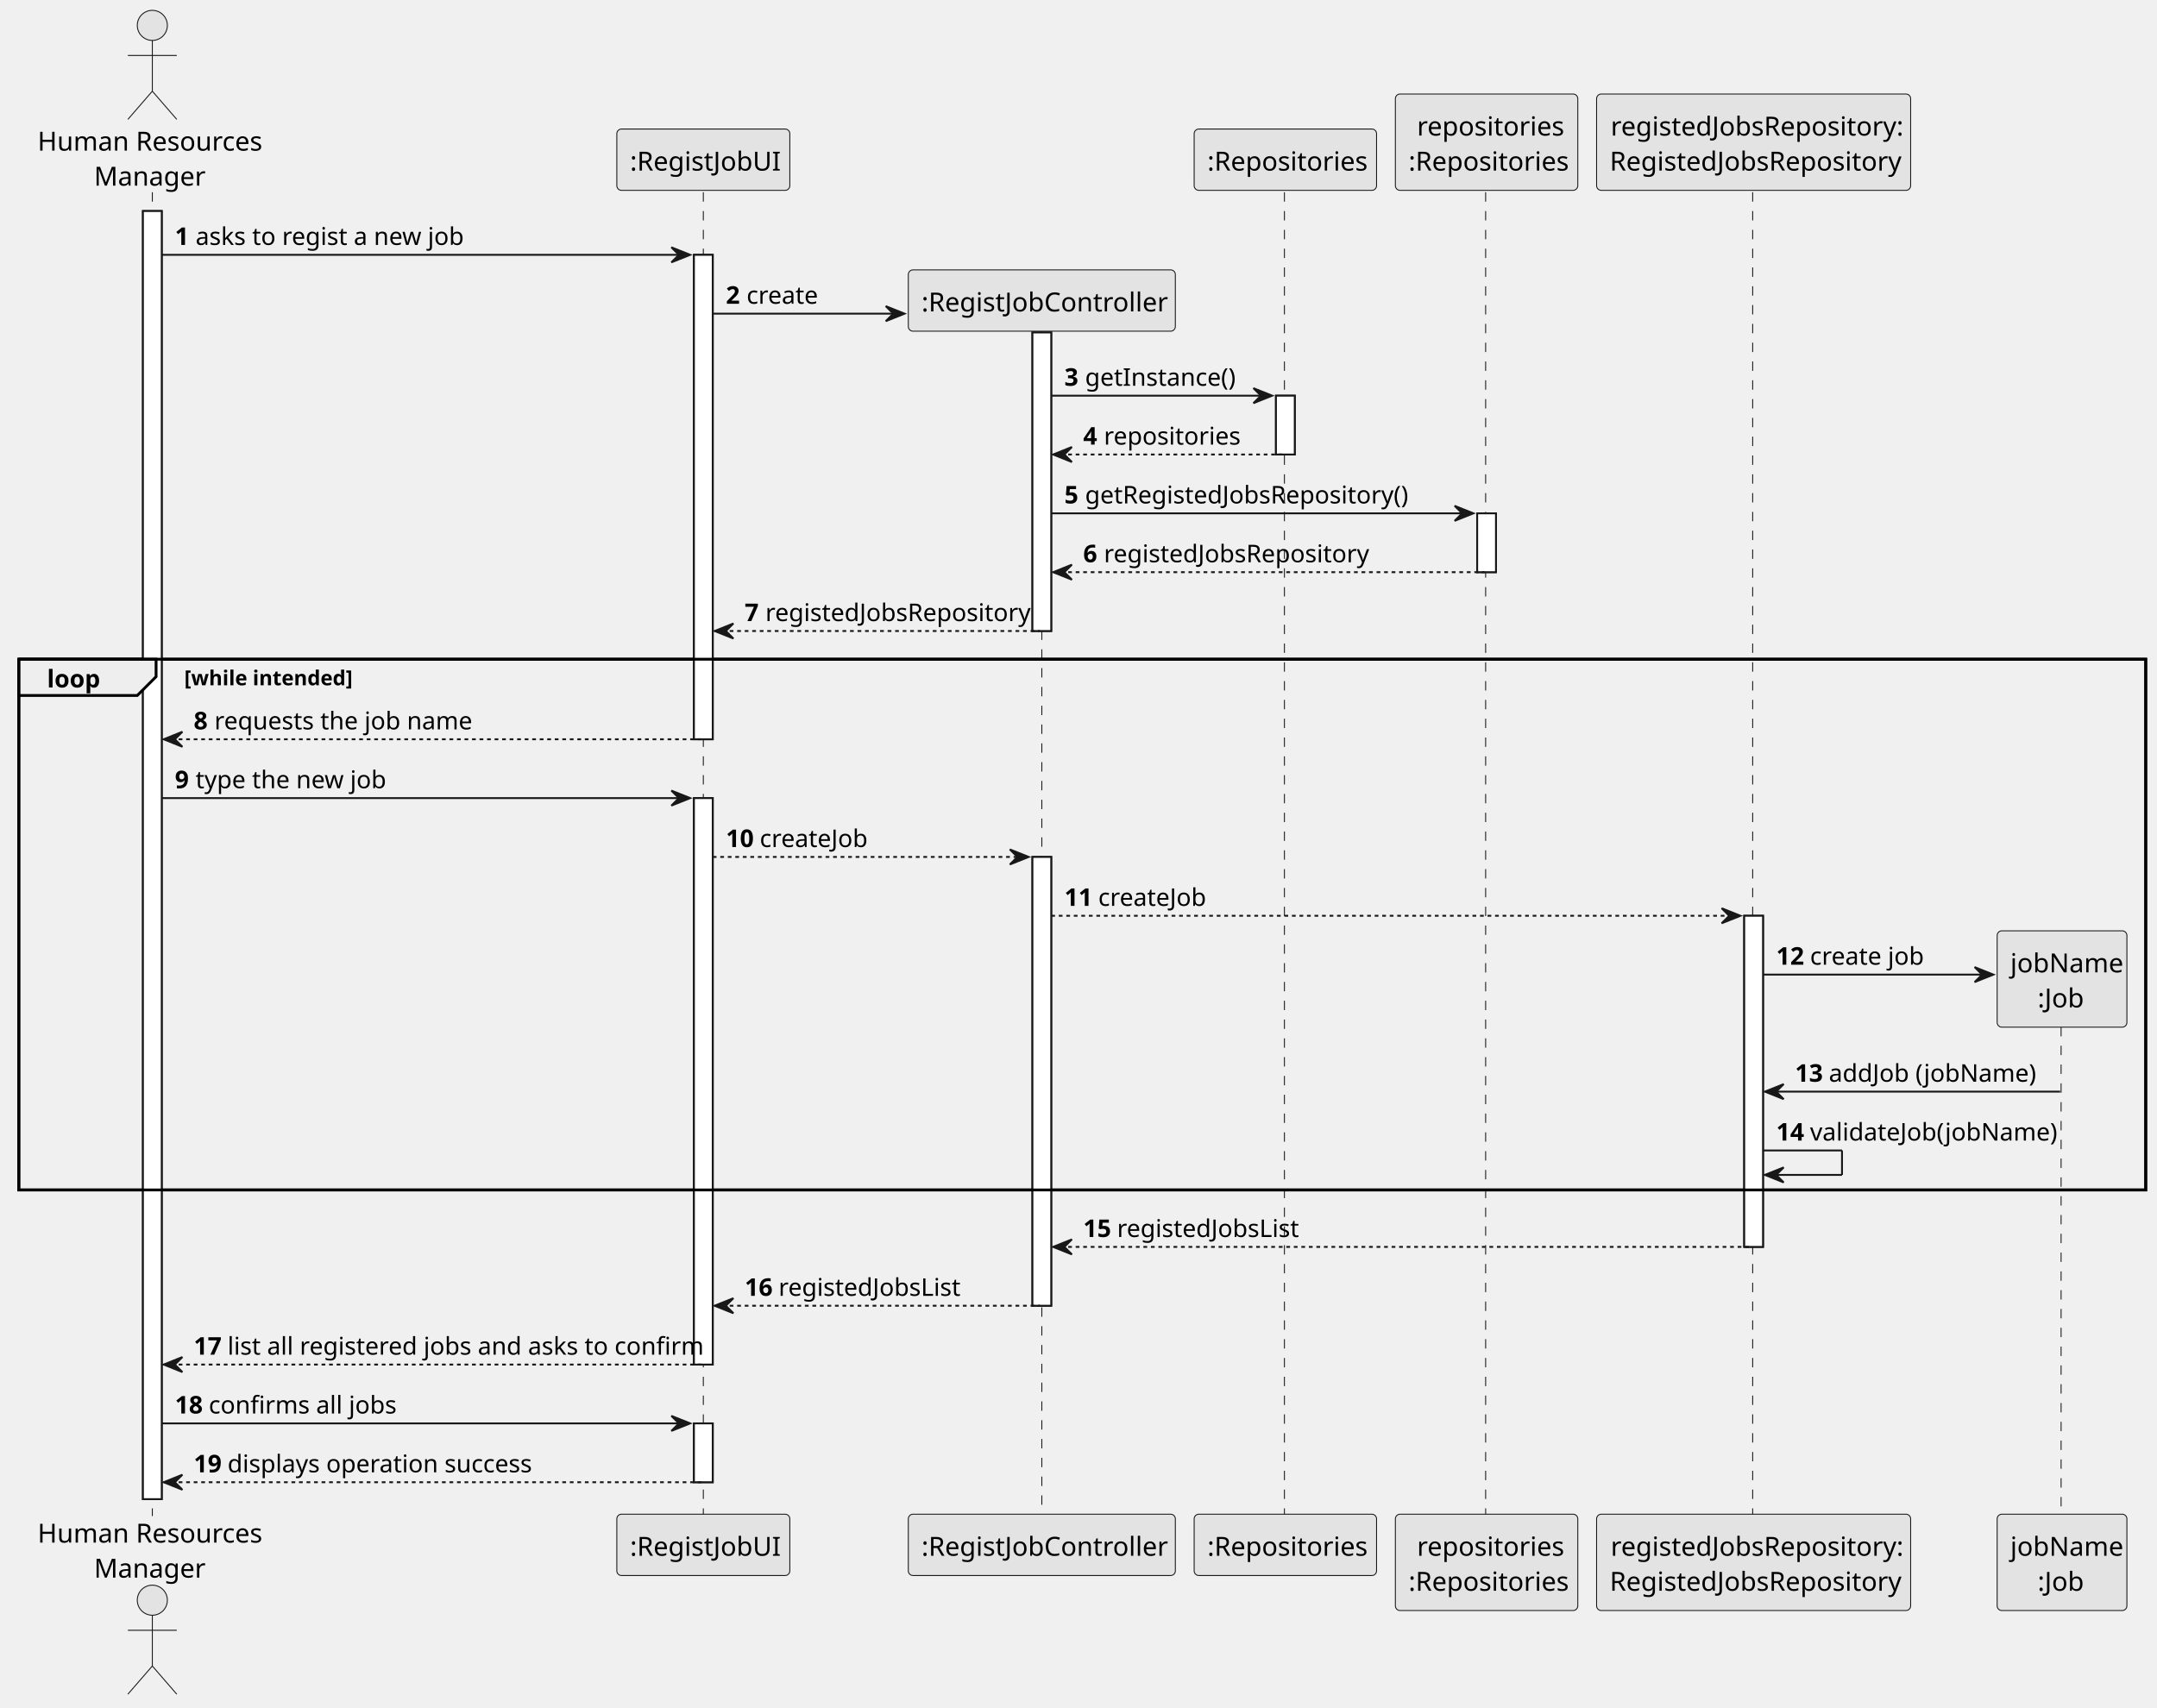
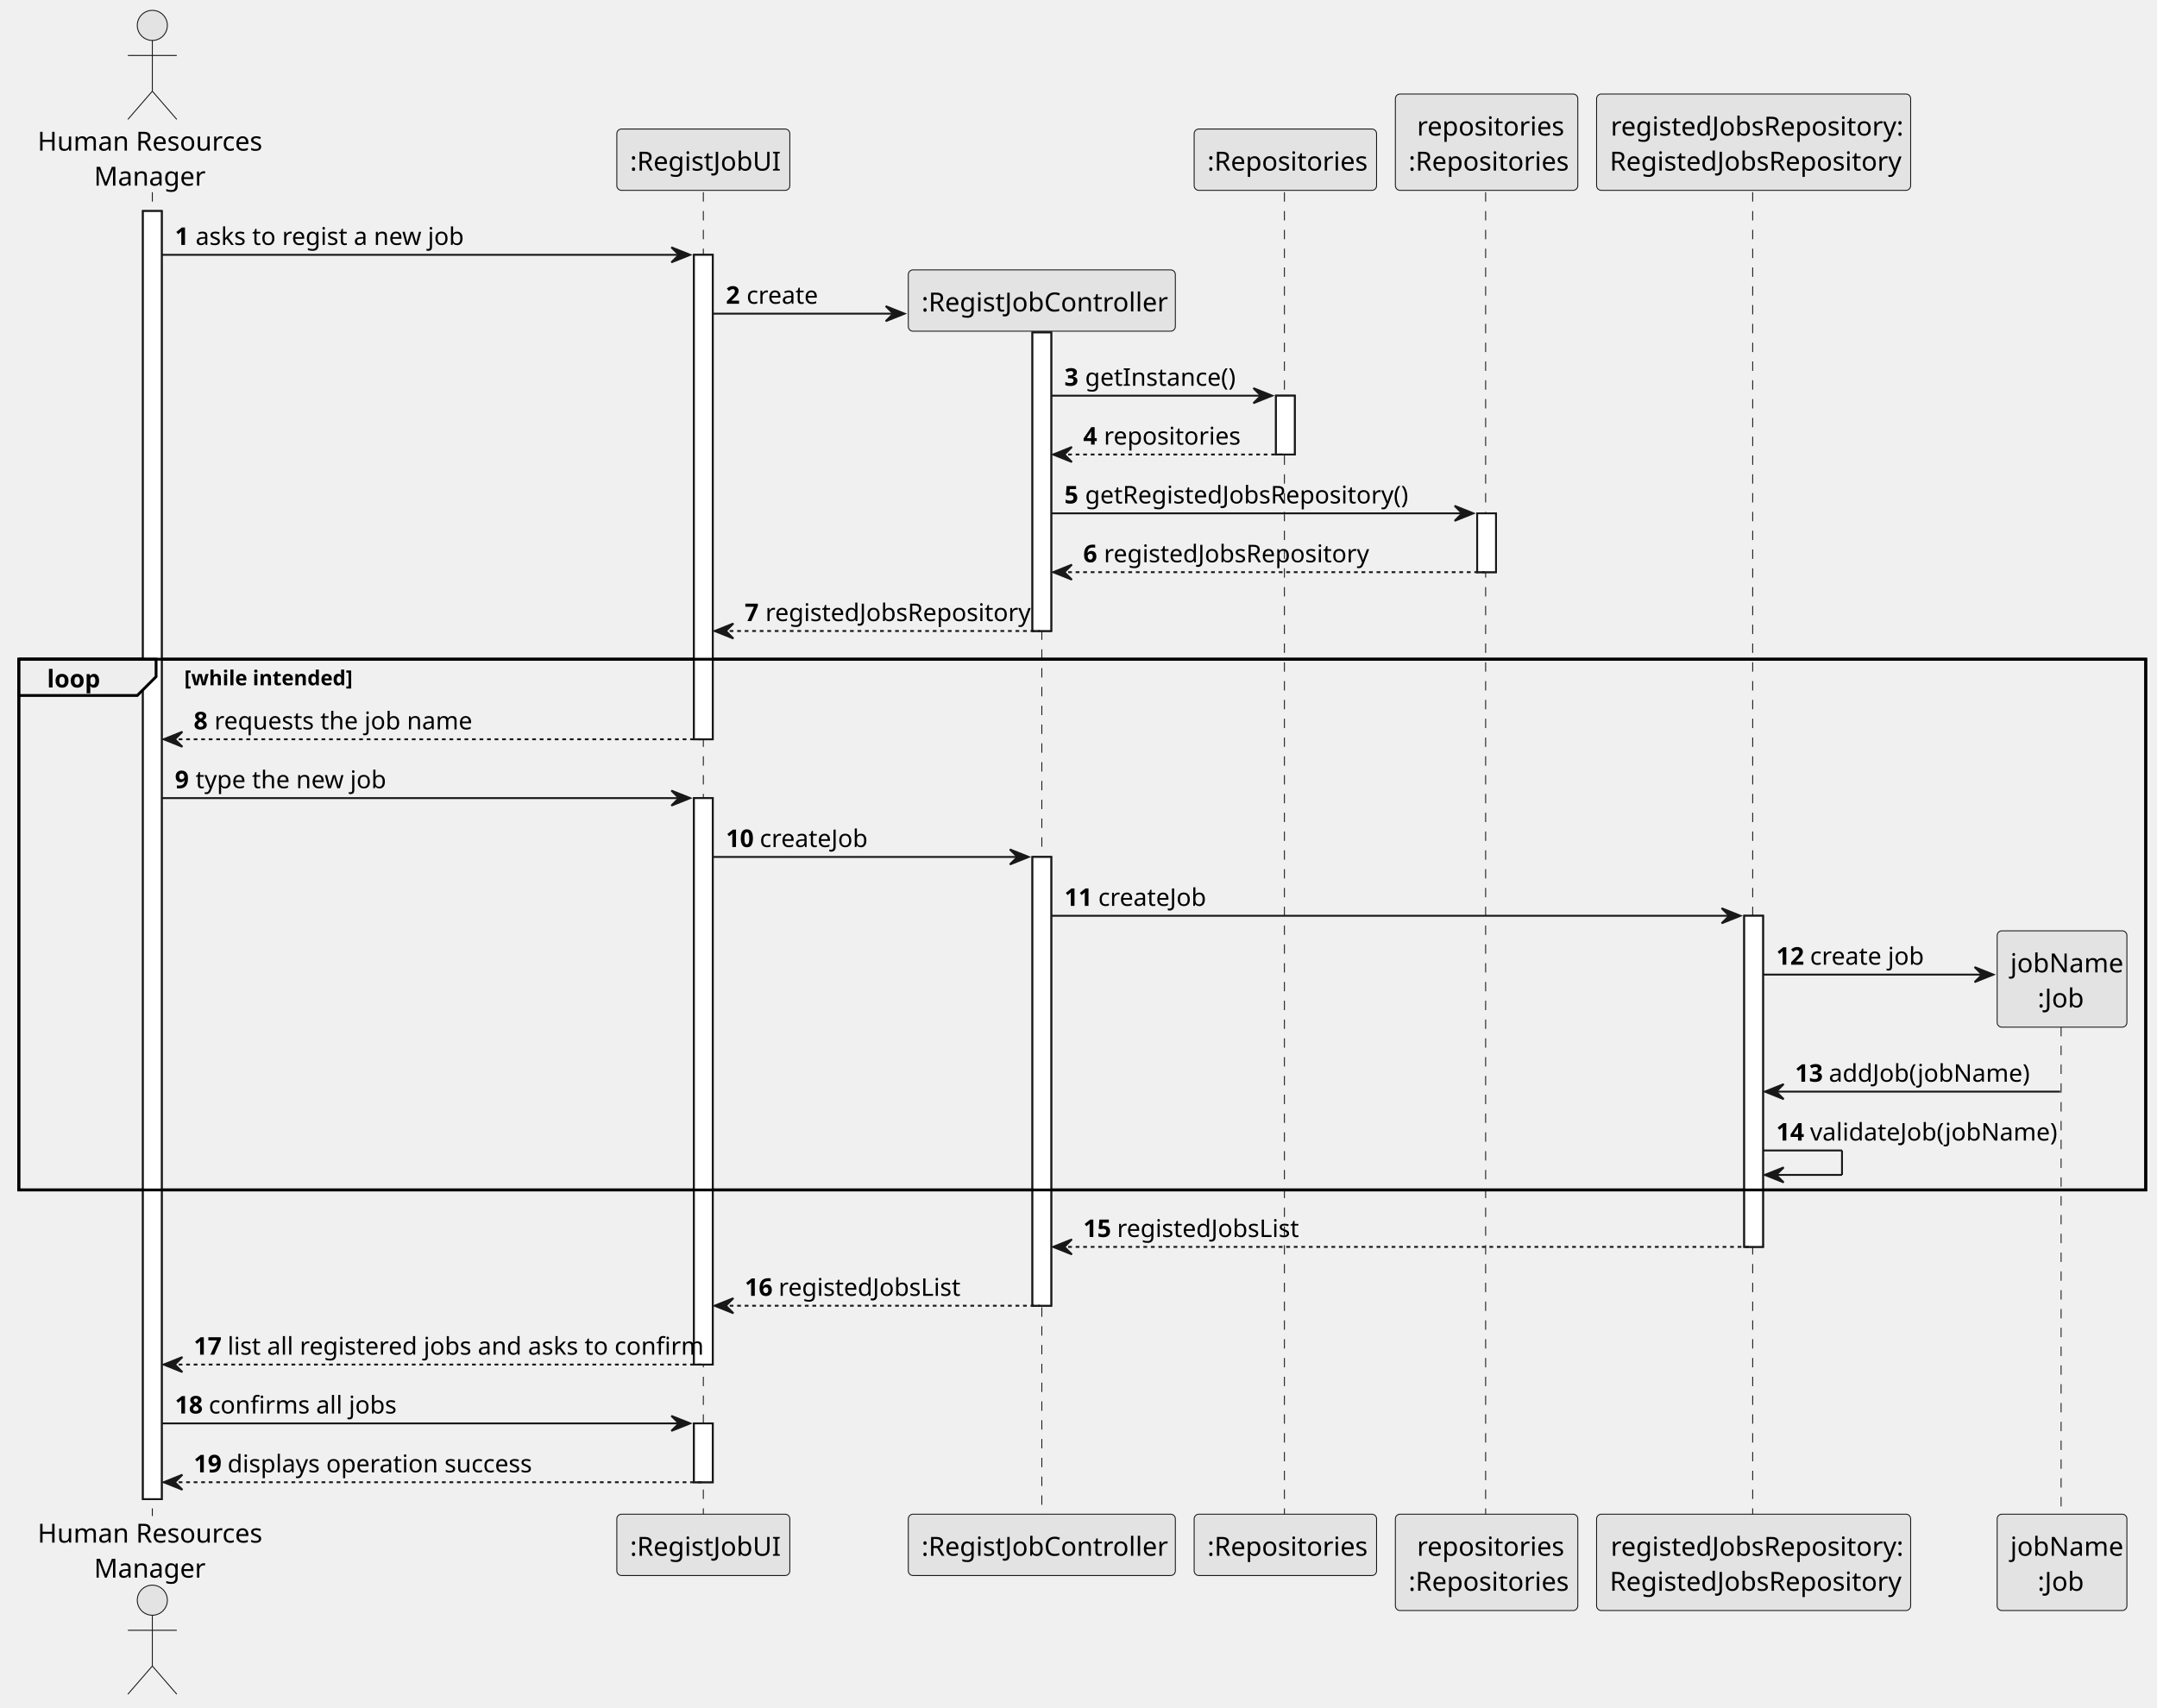
<svg xmlns="http://www.w3.org/2000/svg" contentStyleType="text/css" height="908px" preserveAspectRatio="none" style="width:1147px;height:908px;background:#FFFFFF;" version="1.1" viewBox="0 0 1147 908" width="1147px" zoomAndPan="magnify">
  <defs />
  <g>
    <rect fill="#FFFFFF" height="685.102" style="stroke:#181818;stroke-width:1.0;" width="10" x="76" y="112.242" />
    <rect fill="#FFFFFF" height="257.658" style="stroke:#181818;stroke-width:1.0;" width="10" x="369" y="135.533" />
    <rect fill="#FFFFFF" height="301.279" style="stroke:#181818;stroke-width:1.0;" width="10" x="369" y="424.482" />
    <rect fill="#FFFFFF" height="31.291" style="stroke:#181818;stroke-width:1.0;" width="10" x="369" y="757.053" />
    <rect fill="#FFFFFF" height="158.785" style="stroke:#181818;stroke-width:1.0;" width="10" x="549" y="176.824" />
    <rect fill="#FFFFFF" height="238.697" style="stroke:#181818;stroke-width:1.0;" width="10" x="549" y="455.773" />
    <rect fill="#FFFFFF" height="31.291" style="stroke:#181818;stroke-width:1.0;" width="10" x="678.5" y="210.445" />
    <rect fill="#FFFFFF" height="31.291" style="stroke:#181818;stroke-width:1.0;" width="10" x="785.5" y="273.027" />
    <rect fill="#FFFFFF" height="176.115" style="stroke:#181818;stroke-width:1.0;" width="10" x="927.5" y="487.065" />
    <rect fill="none" height="282.279" style="stroke:#000000;stroke-width:1.5;" width="1131" x="10" y="350.609" />
    <line style="stroke:#181818;stroke-width:0.5;stroke-dasharray:5.0,5.0;" x1="81" x2="81" y1="102.242" y2="806.344" />
    <line style="stroke:#181818;stroke-width:0.5;stroke-dasharray:5.0,5.0;" x1="374" x2="374" y1="102.242" y2="806.344" />
    <line style="stroke:#181818;stroke-width:0.5;stroke-dasharray:5.0,5.0;" x1="554" x2="554" y1="175.344" y2="806.344" />
    <line style="stroke:#181818;stroke-width:0.5;stroke-dasharray:5.0,5.0;" x1="683" x2="683" y1="102.242" y2="806.344" />
    <line style="stroke:#181818;stroke-width:0.5;stroke-dasharray:5.0,5.0;" x1="790" x2="790" y1="102.242" y2="806.344" />
    <line style="stroke:#181818;stroke-width:0.5;stroke-dasharray:5.0,5.0;" x1="932" x2="932" y1="102.242" y2="806.344" />
    <line style="stroke:#181818;stroke-width:0.5;stroke-dasharray:5.0,5.0;" x1="1096" x2="1096" y1="536.186" y2="806.344" />
    <text fill="#000000" font-family="sans-serif" font-size="14" lengthAdjust="spacing" textLength="116" x="20" y="80.107">Human Resources</text>
    <text fill="#000000" font-family="sans-serif" font-size="14" lengthAdjust="spacing" textLength="56" x="50" y="98.728">Manager</text>
    <ellipse cx="81" cy="13.5" fill="#E3E3E3" rx="8" ry="8" style="stroke:#181818;stroke-width:0.5;" />
    <path d="M81,21.5 L81,48.5 M68,29.5 L94,29.5 M81,48.5 L68,63.5 M81,48.5 L94,63.5 " fill="none" style="stroke:#181818;stroke-width:0.5;" />
    <text fill="#000000" font-family="sans-serif" font-size="14" lengthAdjust="spacing" textLength="116" x="20" y="820.451">Human Resources</text>
    <text fill="#000000" font-family="sans-serif" font-size="14" lengthAdjust="spacing" textLength="56" x="50" y="839.072">Manager</text>
    <ellipse cx="81" cy="851.086" fill="#E3E3E3" rx="8" ry="8" style="stroke:#181818;stroke-width:0.5;" />
    <path d="M81,859.086 L81,886.086 M68,867.086 L94,867.086 M81,886.086 L68,901.086 M81,886.086 L94,901.086 " fill="none" style="stroke:#181818;stroke-width:0.5;" />
    <rect fill="#E3E3E3" height="32.621" rx="2.5" ry="2.5" style="stroke:#181818;stroke-width:0.5;" width="92" x="328" y="68.621" />
    <text fill="#000000" font-family="sans-serif" font-size="14" lengthAdjust="spacing" textLength="78" x="335" y="90.728">:RegistJobUI</text>
    <rect fill="#E3E3E3" height="32.621" rx="2.5" ry="2.5" style="stroke:#181818;stroke-width:0.5;" width="92" x="328" y="805.344" />
    <text fill="#000000" font-family="sans-serif" font-size="14" lengthAdjust="spacing" textLength="78" x="335" y="827.451">:RegistJobUI</text>
    <rect fill="#E3E3E3" height="32.621" rx="2.5" ry="2.5" style="stroke:#181818;stroke-width:0.5;" width="142" x="483" y="805.344" />
    <text fill="#000000" font-family="sans-serif" font-size="14" lengthAdjust="spacing" textLength="128" x="490" y="827.451">:RegistJobController</text>
    <rect fill="#E3E3E3" height="32.621" rx="2.5" ry="2.5" style="stroke:#181818;stroke-width:0.5;" width="97" x="635" y="68.621" />
    <text fill="#000000" font-family="sans-serif" font-size="14" lengthAdjust="spacing" textLength="83" x="642" y="90.728">:Repositories</text>
    <rect fill="#E3E3E3" height="32.621" rx="2.5" ry="2.5" style="stroke:#181818;stroke-width:0.5;" width="97" x="635" y="805.344" />
    <text fill="#000000" font-family="sans-serif" font-size="14" lengthAdjust="spacing" textLength="83" x="642" y="827.451">:Repositories</text>
    <rect fill="#E3E3E3" height="51.242" rx="2.5" ry="2.5" style="stroke:#181818;stroke-width:0.5;" width="97" x="742" y="50" />
    <text fill="#000000" font-family="sans-serif" font-size="14" lengthAdjust="spacing" textLength="74" x="753.5" y="72.107">repositories</text>
    <text fill="#000000" font-family="sans-serif" font-size="14" lengthAdjust="spacing" textLength="83" x="749" y="90.728">:Repositories</text>
    <rect fill="#E3E3E3" height="51.242" rx="2.5" ry="2.5" style="stroke:#181818;stroke-width:0.5;" width="97" x="742" y="805.344" />
    <text fill="#000000" font-family="sans-serif" font-size="14" lengthAdjust="spacing" textLength="74" x="753.5" y="827.451">repositories</text>
    <text fill="#000000" font-family="sans-serif" font-size="14" lengthAdjust="spacing" textLength="83" x="749" y="846.072">:Repositories</text>
    <rect fill="#E3E3E3" height="51.242" rx="2.5" ry="2.5" style="stroke:#181818;stroke-width:0.5;" width="167" x="849" y="50" />
    <text fill="#000000" font-family="sans-serif" font-size="14" lengthAdjust="spacing" textLength="152" x="856.5" y="72.107">registedJobsRepository:</text>
    <text fill="#000000" font-family="sans-serif" font-size="14" lengthAdjust="spacing" textLength="153" x="856" y="90.728">RegistedJobsRepository</text>
    <rect fill="#E3E3E3" height="51.242" rx="2.5" ry="2.5" style="stroke:#181818;stroke-width:0.5;" width="167" x="849" y="805.344" />
    <text fill="#000000" font-family="sans-serif" font-size="14" lengthAdjust="spacing" textLength="152" x="856.5" y="827.451">registedJobsRepository:</text>
    <text fill="#000000" font-family="sans-serif" font-size="14" lengthAdjust="spacing" textLength="153" x="856" y="846.072">RegistedJobsRepository</text>
    <rect fill="#E3E3E3" height="51.242" rx="2.5" ry="2.5" style="stroke:#181818;stroke-width:0.5;" width="69" x="1062" y="805.344" />
    <text fill="#000000" font-family="sans-serif" font-size="14" lengthAdjust="spacing" textLength="55" x="1069" y="827.451">jobName</text>
    <text fill="#000000" font-family="sans-serif" font-size="14" lengthAdjust="spacing" textLength="26" x="1083.5" y="846.072">:Job</text>
    <rect fill="#FFFFFF" height="685.102" style="stroke:#181818;stroke-width:1.0;" width="10" x="76" y="112.242" />
    <rect fill="#FFFFFF" height="257.658" style="stroke:#181818;stroke-width:1.0;" width="10" x="369" y="135.533" />
    <rect fill="#FFFFFF" height="301.279" style="stroke:#181818;stroke-width:1.0;" width="10" x="369" y="424.482" />
    <rect fill="#FFFFFF" height="31.291" style="stroke:#181818;stroke-width:1.0;" width="10" x="369" y="757.053" />
    <rect fill="#FFFFFF" height="158.785" style="stroke:#181818;stroke-width:1.0;" width="10" x="549" y="176.824" />
    <rect fill="#FFFFFF" height="238.697" style="stroke:#181818;stroke-width:1.0;" width="10" x="549" y="455.773" />
    <rect fill="#FFFFFF" height="31.291" style="stroke:#181818;stroke-width:1.0;" width="10" x="678.5" y="210.445" />
    <rect fill="#FFFFFF" height="31.291" style="stroke:#181818;stroke-width:1.0;" width="10" x="785.5" y="273.027" />
    <rect fill="#FFFFFF" height="176.115" style="stroke:#181818;stroke-width:1.0;" width="10" x="927.5" y="487.065" />
    <polygon fill="#181818" points="357,131.533,367,135.533,357,139.533,361,135.533" style="stroke:#181818;stroke-width:1.0;" />
    <line style="stroke:#181818;stroke-width:1.0;" x1="86" x2="363" y1="135.533" y2="135.533" />
    <text fill="#000000" font-family="sans-serif" font-size="13" font-weight="bold" lengthAdjust="spacing" textLength="7" x="93" y="130.27">1</text>
    <text fill="#000000" font-family="sans-serif" font-size="13" lengthAdjust="spacing" textLength="138" x="104" y="130.27">asks to regist a new job</text>
    <polygon fill="#181818" points="471,162.824,481,166.824,471,170.824,475,166.824" style="stroke:#181818;stroke-width:1.0;" />
    <line style="stroke:#181818;stroke-width:1.0;" x1="379" x2="477" y1="166.824" y2="166.824" />
    <text fill="#000000" font-family="sans-serif" font-size="13" font-weight="bold" lengthAdjust="spacing" textLength="7" x="386" y="161.561">2</text>
    <text fill="#000000" font-family="sans-serif" font-size="13" lengthAdjust="spacing" textLength="36" x="397" y="161.561">create</text>
    <rect fill="#E3E3E3" height="32.621" rx="2.5" ry="2.5" style="stroke:#181818;stroke-width:0.5;" width="142" x="483" y="143.533" />
    <text fill="#000000" font-family="sans-serif" font-size="14" lengthAdjust="spacing" textLength="128" x="490" y="165.641">:RegistJobController</text>
    <polygon fill="#181818" points="666.5,206.445,676.5,210.445,666.5,214.445,670.5,210.445" style="stroke:#181818;stroke-width:1.0;" />
    <line style="stroke:#181818;stroke-width:1.0;" x1="559" x2="672.5" y1="210.445" y2="210.445" />
    <text fill="#000000" font-family="sans-serif" font-size="13" font-weight="bold" lengthAdjust="spacing" textLength="7" x="566" y="205.183">3</text>
    <text fill="#000000" font-family="sans-serif" font-size="13" lengthAdjust="spacing" textLength="75" x="577" y="205.183">getInstance()</text>
    <polygon fill="#181818" points="570,237.736,560,241.736,570,245.736,566,241.736" style="stroke:#181818;stroke-width:1.0;" />
    <line style="stroke:#181818;stroke-width:1.0;stroke-dasharray:2.0,2.0;" x1="564" x2="682.5" y1="241.736" y2="241.736" />
    <text fill="#000000" font-family="sans-serif" font-size="13" font-weight="bold" lengthAdjust="spacing" textLength="7" x="576" y="236.474">4</text>
    <text fill="#000000" font-family="sans-serif" font-size="13" lengthAdjust="spacing" textLength="67" x="587" y="236.474">repositories</text>
    <polygon fill="#181818" points="773.5,269.027,783.5,273.027,773.5,277.027,777.5,273.027" style="stroke:#181818;stroke-width:1.0;" />
    <line style="stroke:#181818;stroke-width:1.0;" x1="559" x2="779.5" y1="273.027" y2="273.027" />
    <text fill="#000000" font-family="sans-serif" font-size="13" font-weight="bold" lengthAdjust="spacing" textLength="7" x="566" y="267.765">5</text>
    <text fill="#000000" font-family="sans-serif" font-size="13" lengthAdjust="spacing" textLength="166" x="577" y="267.765">getRegistedJobsRepository()</text>
    <polygon fill="#181818" points="570,300.318,560,304.318,570,308.318,566,304.318" style="stroke:#181818;stroke-width:1.0;" />
    <line style="stroke:#181818;stroke-width:1.0;stroke-dasharray:2.0,2.0;" x1="564" x2="789.5" y1="304.318" y2="304.318" />
    <text fill="#000000" font-family="sans-serif" font-size="13" font-weight="bold" lengthAdjust="spacing" textLength="7" x="576" y="299.056">6</text>
    <text fill="#000000" font-family="sans-serif" font-size="13" lengthAdjust="spacing" textLength="135" x="587" y="299.056">registedJobsRepository</text>
    <polygon fill="#181818" points="390,331.609,380,335.609,390,339.609,386,335.609" style="stroke:#181818;stroke-width:1.0;" />
    <line style="stroke:#181818;stroke-width:1.0;stroke-dasharray:2.0,2.0;" x1="384" x2="553" y1="335.609" y2="335.609" />
    <text fill="#000000" font-family="sans-serif" font-size="13" font-weight="bold" lengthAdjust="spacing" textLength="7" x="396" y="330.347">7</text>
    <text fill="#000000" font-family="sans-serif" font-size="13" lengthAdjust="spacing" textLength="135" x="407" y="330.347">registedJobsRepository</text>
    <path d="M10,350.609 L83,350.609 L83,359.9 L73,369.9 L10,369.9 L10,350.609 " fill="#EEEEEE" style="stroke:#000000;stroke-width:1.5;" />
    <rect fill="none" height="282.279" style="stroke:#000000;stroke-width:1.5;" width="1131" x="10" y="350.609" />
    <text fill="#000000" font-family="sans-serif" font-size="13" font-weight="bold" lengthAdjust="spacing" textLength="28" x="25" y="365.638">loop</text>
    <text fill="#000000" font-family="sans-serif" font-size="11" font-weight="bold" lengthAdjust="spacing" textLength="90" x="98" y="364.479">[while intended]</text>
    <polygon fill="#181818" points="97,389.191,87,393.191,97,397.191,93,393.191" style="stroke:#181818;stroke-width:1.0;" />
    <line style="stroke:#181818;stroke-width:1.0;stroke-dasharray:2.0,2.0;" x1="91" x2="373" y1="393.191" y2="393.191" />
    <text fill="#000000" font-family="sans-serif" font-size="13" font-weight="bold" lengthAdjust="spacing" textLength="7" x="103" y="387.929">8</text>
    <text fill="#000000" font-family="sans-serif" font-size="13" lengthAdjust="spacing" textLength="129" x="114" y="387.929">requests the job name</text>
    <polygon fill="#181818" points="357,420.482,367,424.482,357,428.482,361,424.482" style="stroke:#181818;stroke-width:1.0;" />
    <line style="stroke:#181818;stroke-width:1.0;" x1="86" x2="363" y1="424.482" y2="424.482" />
    <text fill="#000000" font-family="sans-serif" font-size="13" font-weight="bold" lengthAdjust="spacing" textLength="7" x="93" y="419.22">9</text>
    <text fill="#000000" font-family="sans-serif" font-size="13" lengthAdjust="spacing" textLength="95" x="104" y="419.22">type the new job</text>
    <polygon fill="#181818" points="537,451.773,547,455.773,537,459.773,541,455.773" style="stroke:#181818;stroke-width:1.0;" />
-     <line style="stroke:#181818;stroke-width:1.0;stroke-dasharray:2.0,2.0;" x1="379" x2="543" y1="455.773" y2="455.773" />
+     <line style="stroke:#181818;stroke-width:1.0;" x1="379" x2="543" y1="455.773" y2="455.773" />
    <text fill="#000000" font-family="sans-serif" font-size="13" font-weight="bold" lengthAdjust="spacing" textLength="14" x="386" y="450.511">10</text>
    <text fill="#000000" font-family="sans-serif" font-size="13" lengthAdjust="spacing" textLength="56" x="404" y="450.511">createJob</text>
    <polygon fill="#181818" points="915.5,483.065,925.5,487.065,915.5,491.065,919.5,487.065" style="stroke:#181818;stroke-width:1.0;" />
-     <line style="stroke:#181818;stroke-width:1.0;stroke-dasharray:2.0,2.0;" x1="559" x2="921.5" y1="487.065" y2="487.065" />
+     <line style="stroke:#181818;stroke-width:1.0;" x1="559" x2="921.5" y1="487.065" y2="487.065" />
    <text fill="#000000" font-family="sans-serif" font-size="13" font-weight="bold" lengthAdjust="spacing" textLength="14" x="566" y="481.802">11</text>
    <text fill="#000000" font-family="sans-serif" font-size="13" lengthAdjust="spacing" textLength="56" x="584" y="481.802">createJob</text>
    <polygon fill="#181818" points="1050,514.356,1060,518.356,1050,522.356,1054,518.356" style="stroke:#181818;stroke-width:1.0;" />
    <line style="stroke:#181818;stroke-width:1.0;" x1="937.5" x2="1056" y1="518.356" y2="518.356" />
    <text fill="#000000" font-family="sans-serif" font-size="13" font-weight="bold" lengthAdjust="spacing" textLength="14" x="944.5" y="513.093">12</text>
    <text fill="#000000" font-family="sans-serif" font-size="13" lengthAdjust="spacing" textLength="57" x="962.5" y="513.093">create job</text>
    <rect fill="#E3E3E3" height="51.242" rx="2.5" ry="2.5" style="stroke:#181818;stroke-width:0.5;" width="69" x="1062" y="495.065" />
    <text fill="#000000" font-family="sans-serif" font-size="14" lengthAdjust="spacing" textLength="55" x="1069" y="517.172">jobName</text>
    <text fill="#000000" font-family="sans-serif" font-size="14" lengthAdjust="spacing" textLength="26" x="1083.5" y="535.793">:Job</text>
    <polygon fill="#181818" points="948.5,576.598,938.5,580.598,948.5,584.598,944.5,580.598" style="stroke:#181818;stroke-width:1.0;" />
    <line style="stroke:#181818;stroke-width:1.0;" x1="942.5" x2="1095.5" y1="580.598" y2="580.598" />
    <text fill="#000000" font-family="sans-serif" font-size="13" font-weight="bold" lengthAdjust="spacing" textLength="14" x="954.5" y="575.335">13</text>
-     <text fill="#000000" font-family="sans-serif" font-size="13" lengthAdjust="spacing" textLength="104" x="972.5" y="575.335">addJob (jobName)</text>
+     <text fill="#000000" font-family="sans-serif" font-size="13" lengthAdjust="spacing" textLength="100" x="972.5" y="575.335">addJob(jobName)</text>
    <line style="stroke:#181818;stroke-width:1.0;" x1="937.5" x2="979.5" y1="611.889" y2="611.889" />
    <line style="stroke:#181818;stroke-width:1.0;" x1="979.5" x2="979.5" y1="611.889" y2="624.889" />
    <line style="stroke:#181818;stroke-width:1.0;" x1="938.5" x2="979.5" y1="624.889" y2="624.889" />
    <polygon fill="#181818" points="948.5,620.889,938.5,624.889,948.5,628.889,944.5,624.889" style="stroke:#181818;stroke-width:1.0;" />
    <text fill="#000000" font-family="sans-serif" font-size="13" font-weight="bold" lengthAdjust="spacing" textLength="14" x="944.5" y="606.626">14</text>
    <text fill="#000000" font-family="sans-serif" font-size="13" lengthAdjust="spacing" textLength="122" x="962.5" y="606.626">validateJob(jobName)</text>
    <polygon fill="#181818" points="570,659.18,560,663.18,570,667.18,566,663.18" style="stroke:#181818;stroke-width:1.0;" />
    <line style="stroke:#181818;stroke-width:1.0;stroke-dasharray:2.0,2.0;" x1="564" x2="931.5" y1="663.18" y2="663.18" />
    <text fill="#000000" font-family="sans-serif" font-size="13" font-weight="bold" lengthAdjust="spacing" textLength="14" x="576" y="657.917">15</text>
    <text fill="#000000" font-family="sans-serif" font-size="13" lengthAdjust="spacing" textLength="94" x="594" y="657.917">registedJobsList</text>
    <polygon fill="#181818" points="390,690.471,380,694.471,390,698.471,386,694.471" style="stroke:#181818;stroke-width:1.0;" />
    <line style="stroke:#181818;stroke-width:1.0;stroke-dasharray:2.0,2.0;" x1="384" x2="553" y1="694.471" y2="694.471" />
    <text fill="#000000" font-family="sans-serif" font-size="13" font-weight="bold" lengthAdjust="spacing" textLength="14" x="396" y="689.208">16</text>
    <text fill="#000000" font-family="sans-serif" font-size="13" lengthAdjust="spacing" textLength="94" x="414" y="689.208">registedJobsList</text>
    <polygon fill="#181818" points="97,721.762,87,725.762,97,729.762,93,725.762" style="stroke:#181818;stroke-width:1.0;" />
    <line style="stroke:#181818;stroke-width:1.0;stroke-dasharray:2.0,2.0;" x1="91" x2="373" y1="725.762" y2="725.762" />
    <text fill="#000000" font-family="sans-serif" font-size="13" font-weight="bold" lengthAdjust="spacing" textLength="14" x="103" y="720.499">17</text>
    <text fill="#000000" font-family="sans-serif" font-size="13" lengthAdjust="spacing" textLength="241" x="121" y="720.499">list all registered jobs and asks to confirm</text>
    <polygon fill="#181818" points="357,753.053,367,757.053,357,761.053,361,757.053" style="stroke:#181818;stroke-width:1.0;" />
    <line style="stroke:#181818;stroke-width:1.0;" x1="86" x2="363" y1="757.053" y2="757.053" />
    <text fill="#000000" font-family="sans-serif" font-size="13" font-weight="bold" lengthAdjust="spacing" textLength="14" x="93" y="751.79">18</text>
    <text fill="#000000" font-family="sans-serif" font-size="13" lengthAdjust="spacing" textLength="94" x="111" y="751.79">confirms all jobs</text>
    <polygon fill="#181818" points="97,784.344,87,788.344,97,792.344,93,788.344" style="stroke:#181818;stroke-width:1.0;" />
    <line style="stroke:#181818;stroke-width:1.0;stroke-dasharray:2.0,2.0;" x1="91" x2="373" y1="788.344" y2="788.344" />
    <text fill="#000000" font-family="sans-serif" font-size="13" font-weight="bold" lengthAdjust="spacing" textLength="14" x="103" y="783.081">19</text>
    <text fill="#000000" font-family="sans-serif" font-size="13" lengthAdjust="spacing" textLength="158" x="121" y="783.081">displays operation success</text>
  </g>
</svg>
